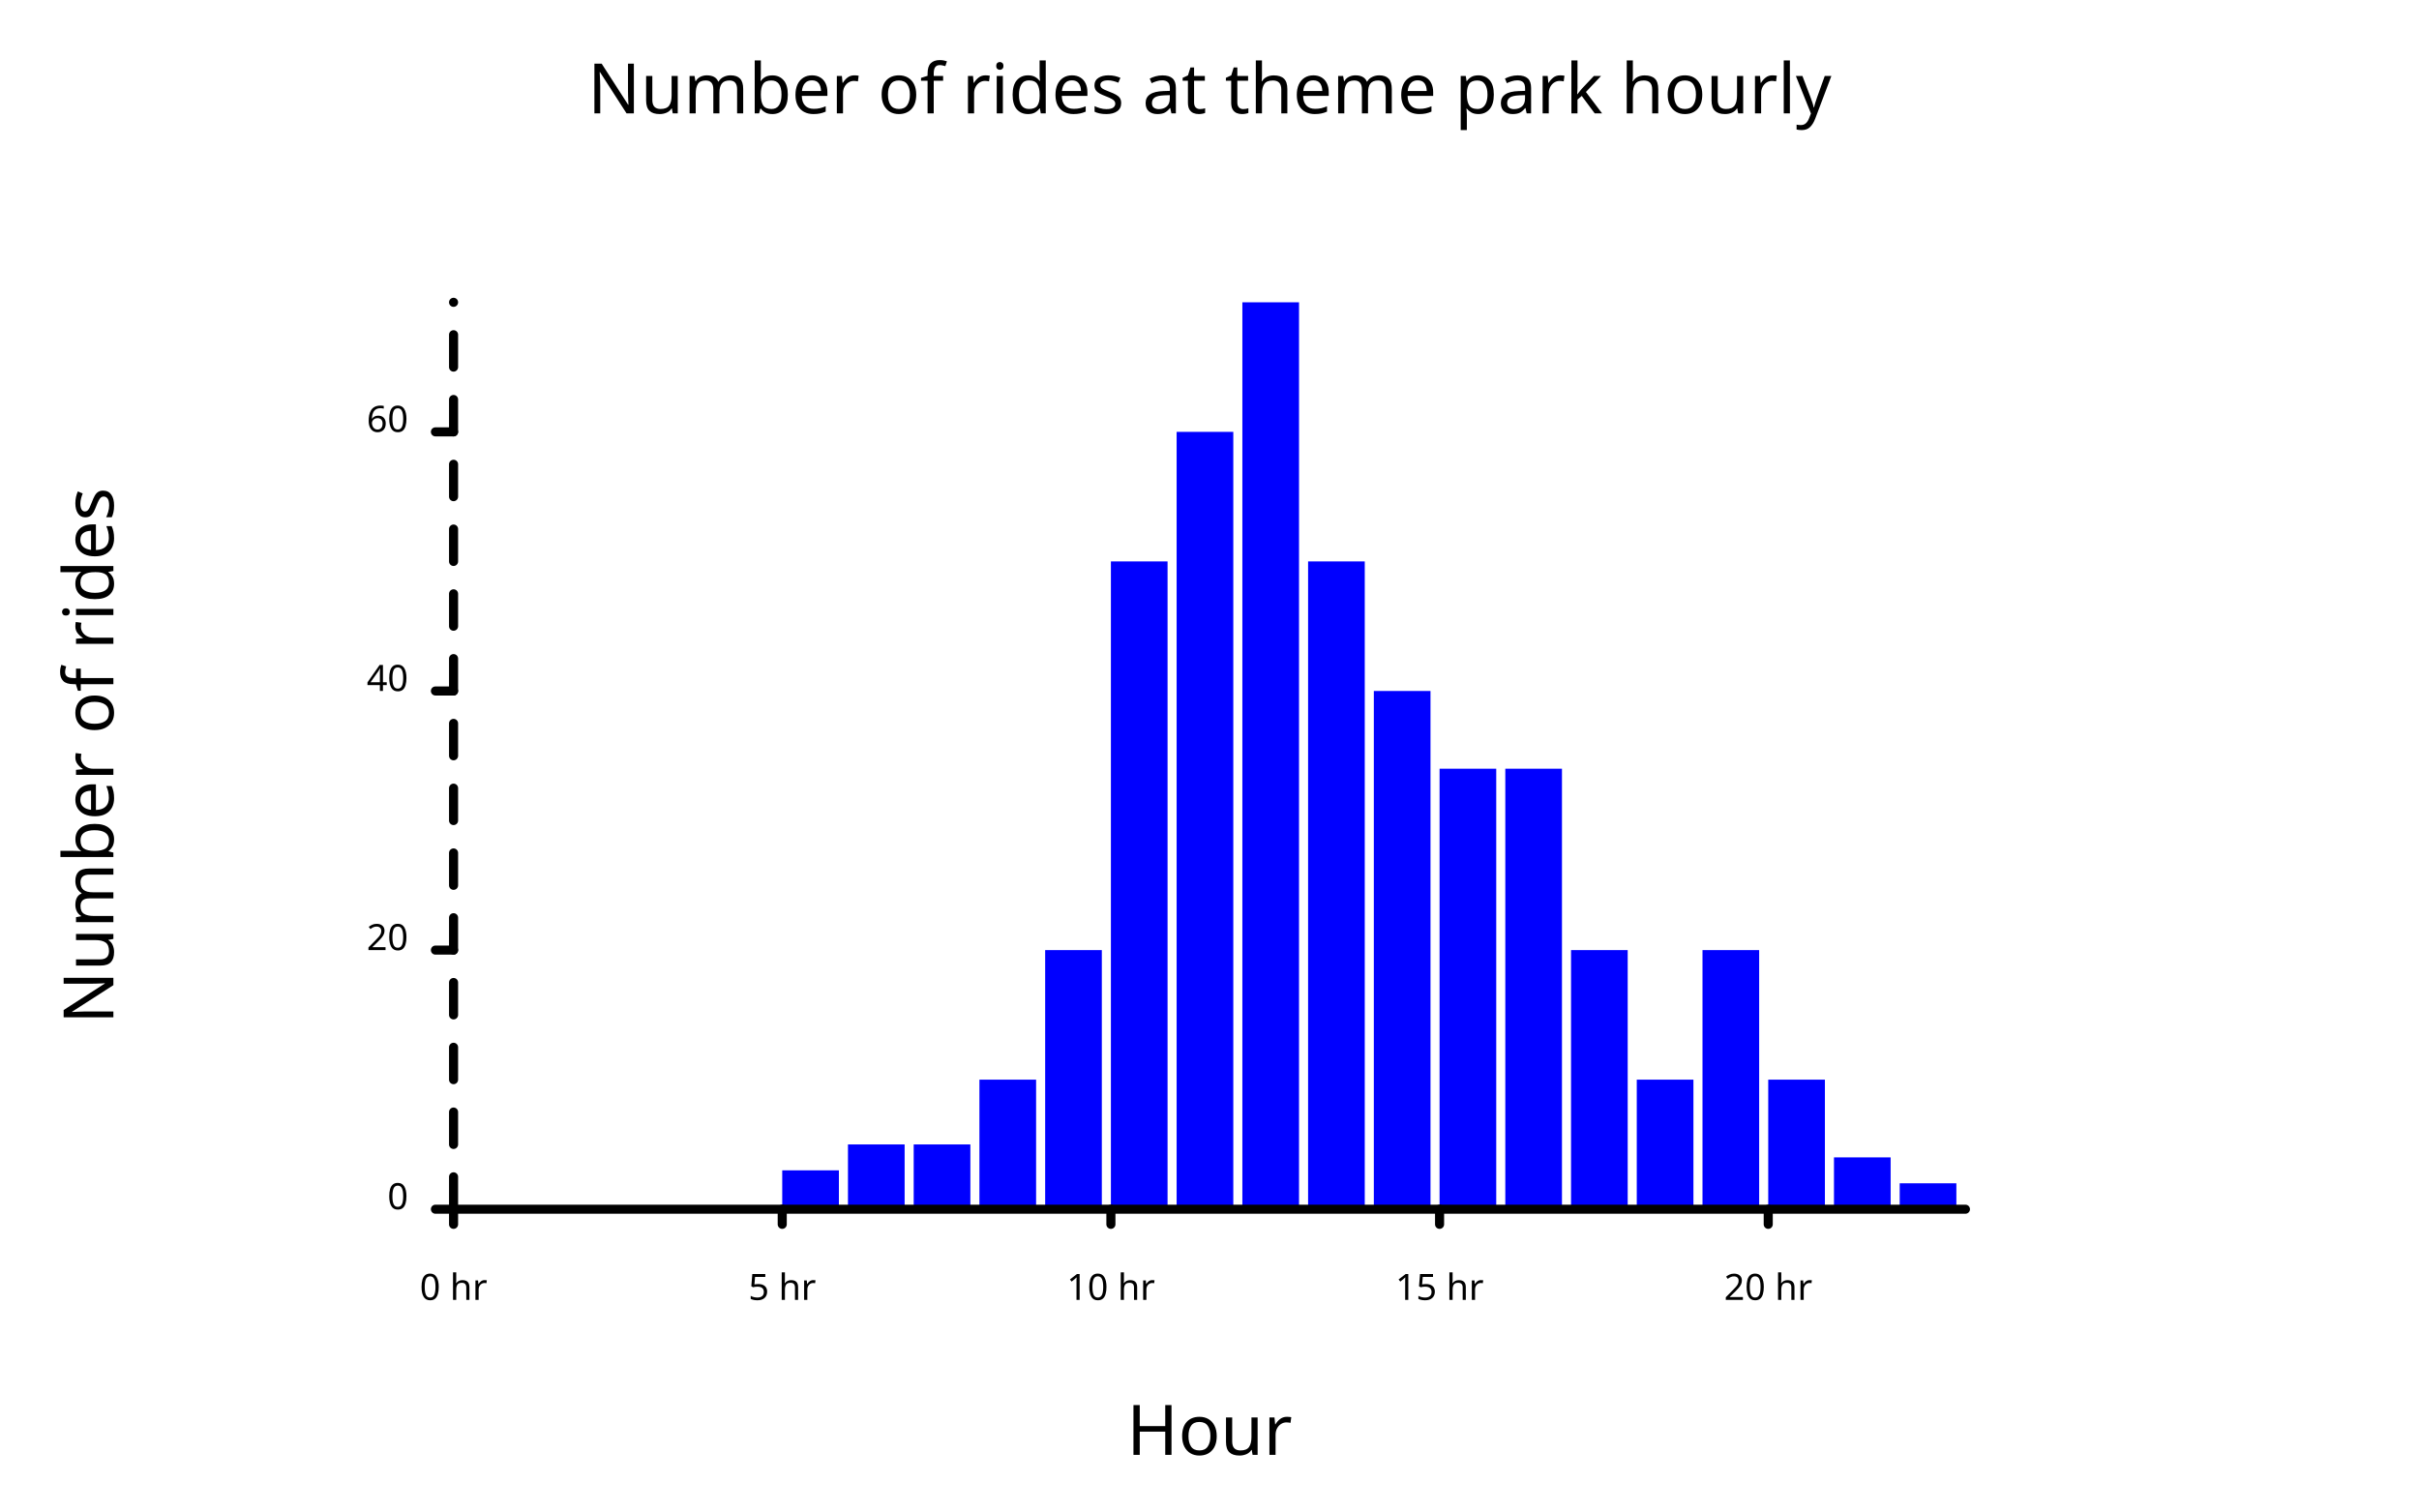
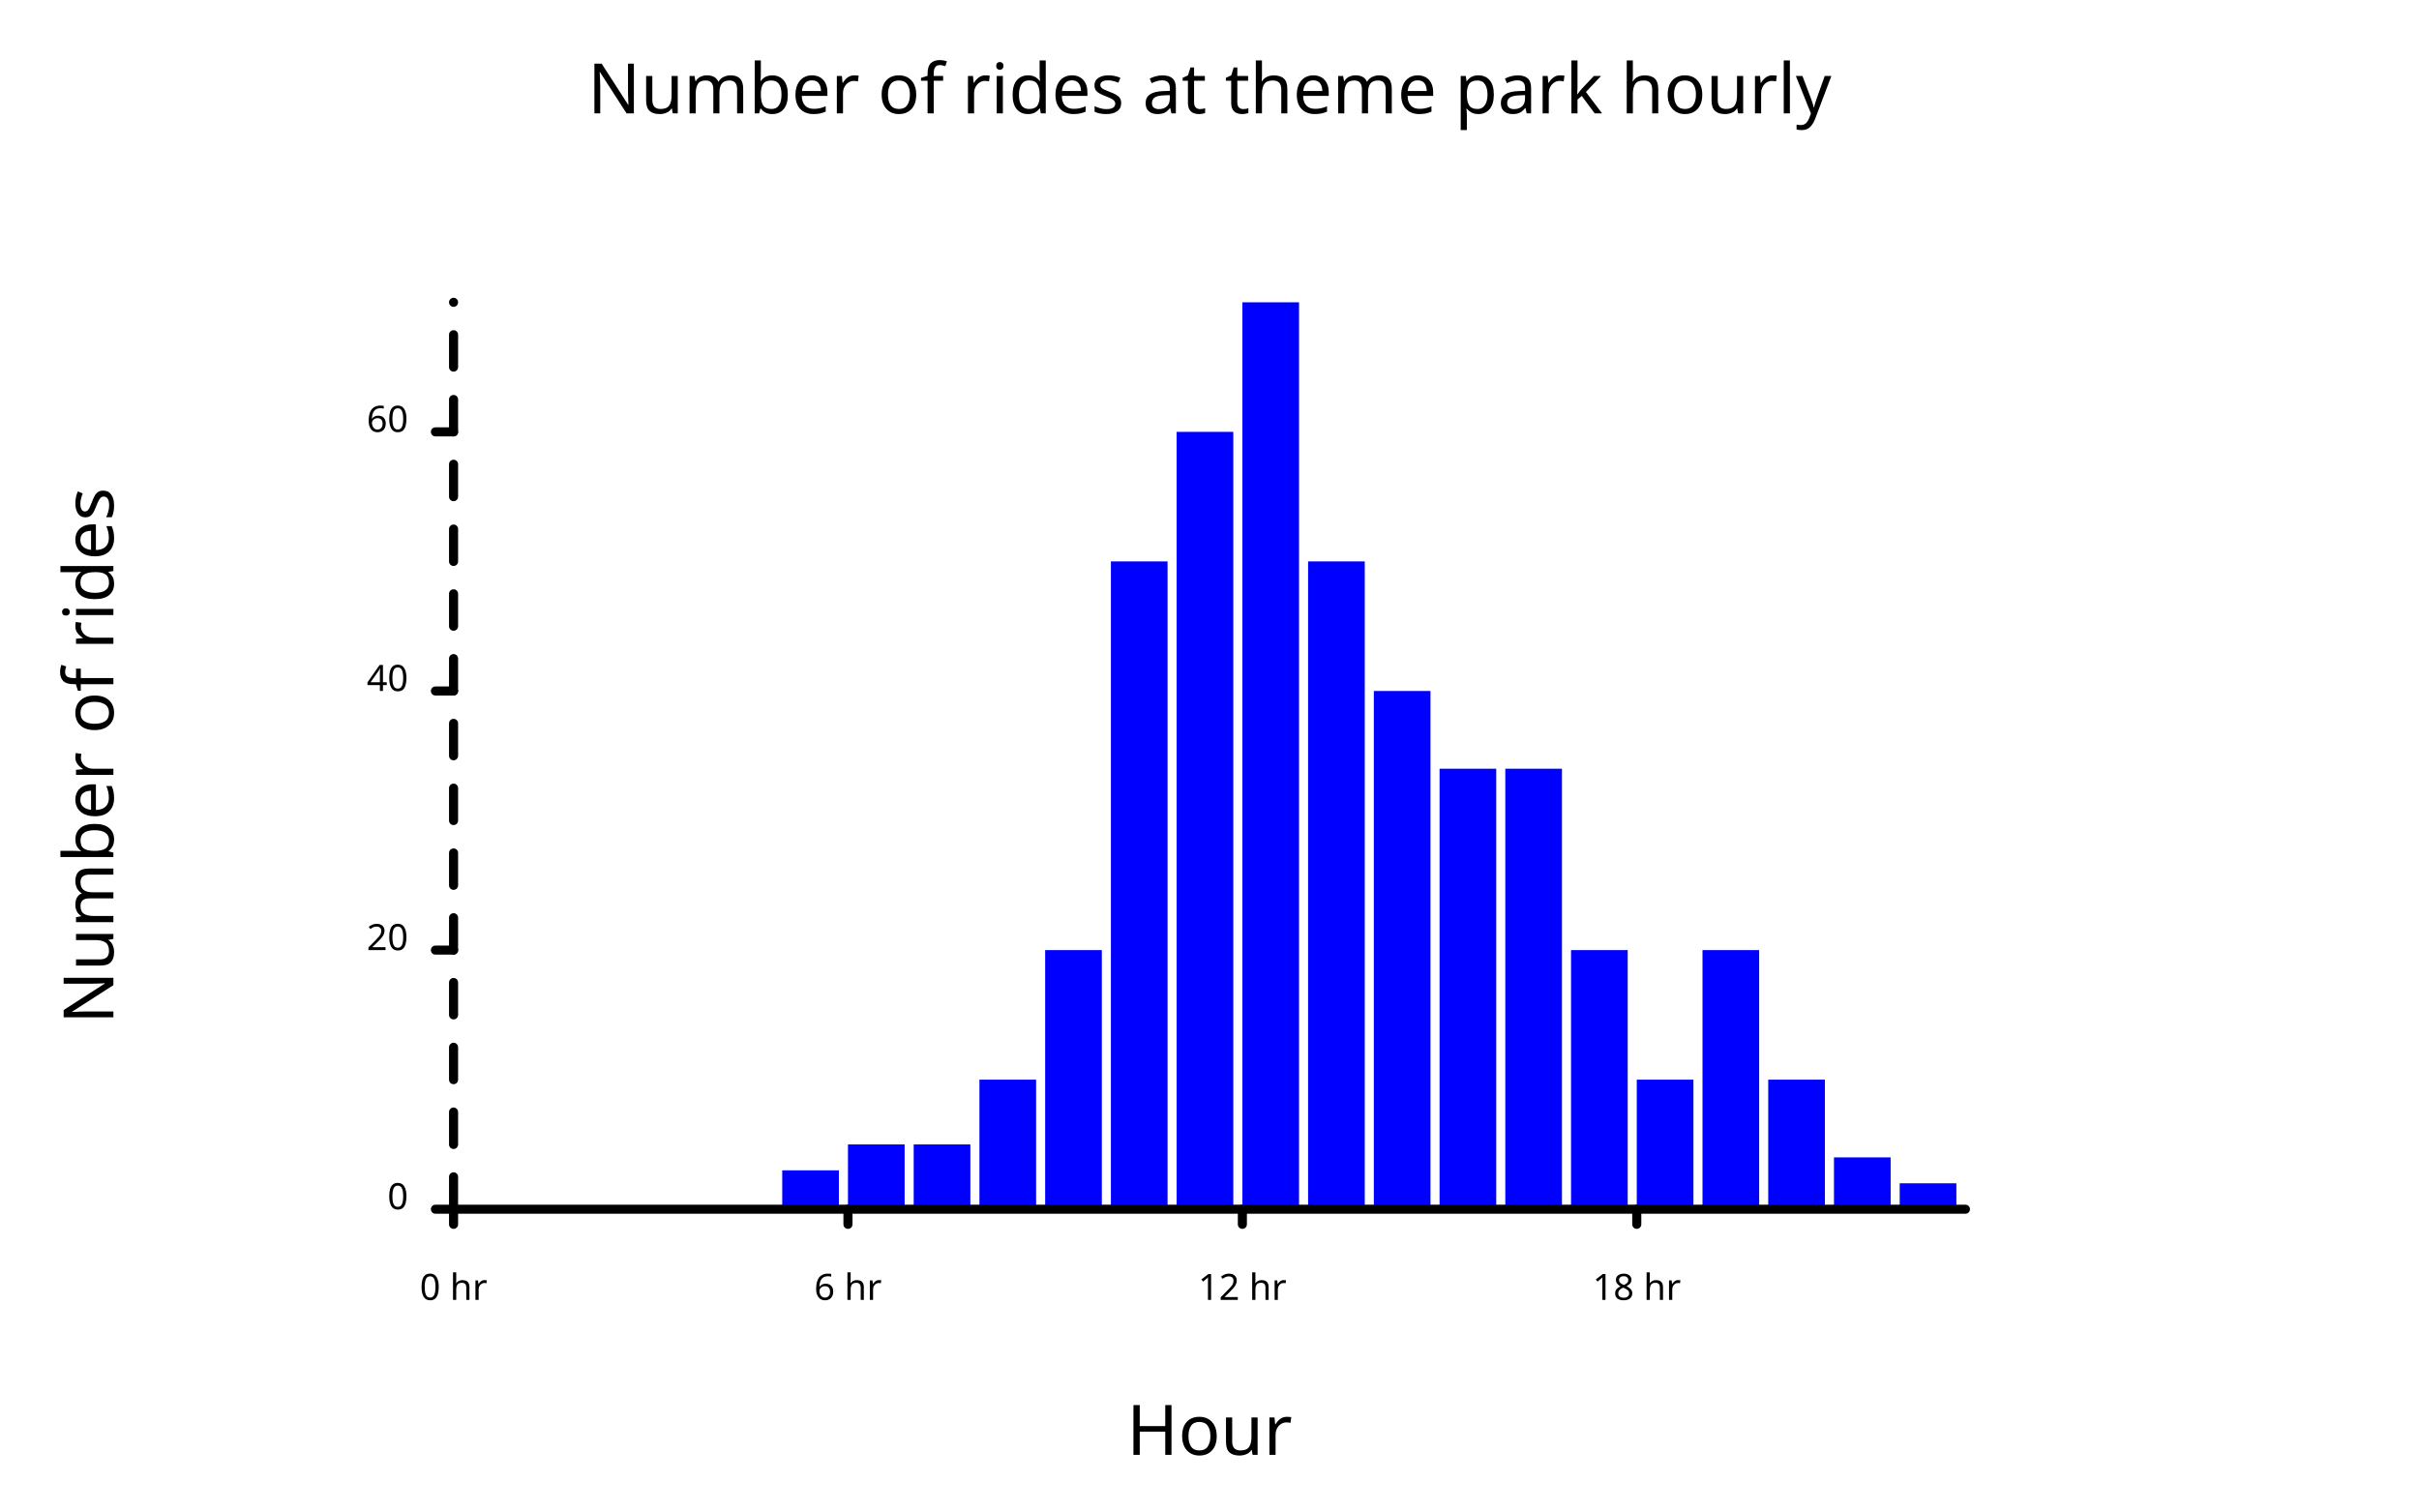
<svg xmlns="http://www.w3.org/2000/svg" class="poloto" width="800" height="500" viewBox="0 0 800 500">
  <style>.poloto { stroke-linecap:round; stroke-linejoin:round; font-family: 'Tahoma', sans-serif; background-color: AliceBlue;} .poloto_scatter{stroke-width:7} .poloto_line{stroke-width:2} .poloto_text{fill: black;} .poloto_axis_lines{stroke: black;stroke-width:3;fill:none;stroke-dasharray:none} .poloto0stroke{stroke:  blue;} .poloto1stroke{stroke:  red;} .poloto2stroke{stroke:  green;} .poloto3stroke{stroke:  gold;} .poloto4stroke{stroke:  aqua;} .poloto5stroke{stroke:  lime;} .poloto6stroke{stroke:  orange;} .poloto7stroke{stroke:  chocolate;} .poloto0fill{fill:blue;} .poloto1fill{fill:red;} .poloto2fill{fill:green;} .poloto3fill{fill:gold;} .poloto4fill{fill:aqua;} .poloto5fill{fill:lime;} .poloto6fill{fill:orange;} .poloto7fill{fill:chocolate;}</style>
  <text class="poloto_text poloto_legend_text" alignment-baseline="middle" text-anchor="start" font-size="large" x="675" y="100" />
  <g class="poloto_histo poloto0fill">
    <rect x="150" y="400" width="18.739" height="0" />
    <rect x="171.739" y="400" width="18.739" height="0" />
    <rect x="193.478" y="400" width="18.739" height="0" />
    <rect x="215.217" y="400" width="18.739" height="0" />
    <rect x="236.957" y="400" width="18.739" height="0" />
    <rect x="258.696" y="387.143" width="18.739" height="12.857" />
    <rect x="280.435" y="378.571" width="18.739" height="21.429" />
    <rect x="302.174" y="378.571" width="18.739" height="21.429" />
    <rect x="323.913" y="357.143" width="18.739" height="42.857" />
    <rect x="345.652" y="314.286" width="18.739" height="85.714" />
    <rect x="367.391" y="185.714" width="18.739" height="214.286" />
    <rect x="389.13" y="142.857" width="18.739" height="257.143" />
    <rect x="410.87" y="100" width="18.739" height="300" />
    <rect x="432.609" y="185.714" width="18.739" height="214.286" />
    <rect x="454.348" y="228.571" width="18.739" height="171.429" />
    <rect x="476.087" y="254.286" width="18.739" height="145.714" />
    <rect x="497.826" y="254.286" width="18.739" height="145.714" />
    <rect x="519.565" y="314.286" width="18.739" height="85.714" />
    <rect x="541.304" y="357.143" width="18.739" height="42.857" />
    <rect x="563.043" y="314.286" width="18.739" height="85.714" />
    <rect x="584.783" y="357.143" width="18.739" height="42.857" />
    <rect x="606.522" y="382.857" width="18.739" height="17.143" />
    <rect x="628.261" y="391.429" width="18.739" height="8.571" />
  </g>
  <text class="poloto_labels poloto_text poloto_title" alignment-baseline="start" text-anchor="middle" font-size="x-large" x="400" y="37.5">Number of rides at theme park hourly</text>
  <text class="poloto_labels poloto_text poloto_xname" alignment-baseline="start" text-anchor="middle" font-size="x-large" x="400" y="481.25">Hour</text>
  <text class="poloto_labels poloto_text poloto_yname" alignment-baseline="start" text-anchor="middle" font-size="x-large" transform="rotate(-90,37.5,250)" x="37.5" y="250">Number of rides</text>
  <line class="poloto_axis_lines" stroke="black" x1="150" x2="150" y1="400" y2="405" />
  <text class="poloto_tick_labels poloto_text" alignment-baseline="start" text-anchor="middle" x="150" y="430">0 hr</text>
-   <line class="poloto_axis_lines" stroke="black" x1="258.696" x2="258.696" y1="400" y2="405" />
-   <text class="poloto_tick_labels poloto_text" alignment-baseline="start" text-anchor="middle" x="258.696" y="430">5 hr</text>
-   <line class="poloto_axis_lines" stroke="black" x1="367.391" x2="367.391" y1="400" y2="405" />
-   <text class="poloto_tick_labels poloto_text" alignment-baseline="start" text-anchor="middle" x="367.391" y="430">10 hr</text>
-   <line class="poloto_axis_lines" stroke="black" x1="476.087" x2="476.087" y1="400" y2="405" />
-   <text class="poloto_tick_labels poloto_text" alignment-baseline="start" text-anchor="middle" x="476.087" y="430">15 hr</text>
-   <line class="poloto_axis_lines" stroke="black" x1="584.783" x2="584.783" y1="400" y2="405" />
-   <text class="poloto_tick_labels poloto_text" alignment-baseline="start" text-anchor="middle" x="584.783" y="430">20 hr</text>
+   <line class="poloto_axis_lines" stroke="black" x1="280.435" x2="280.435" y1="400" y2="405" />
+   <text class="poloto_tick_labels poloto_text" alignment-baseline="start" text-anchor="middle" x="280.435" y="430">6 hr</text>
+   <line class="poloto_axis_lines" stroke="black" x1="410.87" x2="410.87" y1="400" y2="405" />
+   <text class="poloto_tick_labels poloto_text" alignment-baseline="start" text-anchor="middle" x="410.87" y="430">12 hr</text>
+   <line class="poloto_axis_lines" stroke="black" x1="541.304" x2="541.304" y1="400" y2="405" />
+   <text class="poloto_tick_labels poloto_text" alignment-baseline="start" text-anchor="middle" x="541.304" y="430">18 hr</text>
  <line class="poloto_axis_lines" stroke="black" x1="150" x2="144" y1="400" y2="400" />
  <text class="poloto_tick_labels poloto_text" alignment-baseline="middle" text-anchor="end" x="135" y="400">0</text>
  <line class="poloto_axis_lines" stroke="black" x1="150" x2="144" y1="314.286" y2="314.286" />
  <text class="poloto_tick_labels poloto_text" alignment-baseline="middle" text-anchor="end" x="135" y="314.286">20</text>
  <line class="poloto_axis_lines" stroke="black" x1="150" x2="144" y1="228.571" y2="228.571" />
  <text class="poloto_tick_labels poloto_text" alignment-baseline="middle" text-anchor="end" x="135" y="228.571">40</text>
  <line class="poloto_axis_lines" stroke="black" x1="150" x2="144" y1="142.857" y2="142.857" />
  <text class="poloto_tick_labels poloto_text" alignment-baseline="middle" text-anchor="end" x="135" y="142.857">60</text>
  <path stroke="black" fill="none" class="poloto_axis_lines" d=" M 150 400 L 650 400" />
  <path stroke="black" fill="none" class="poloto_axis_lines" style="stroke-dasharray:10.714;stroke-dashoffset:-0;" d=" M 150 400 L 150 100" />
</svg>
